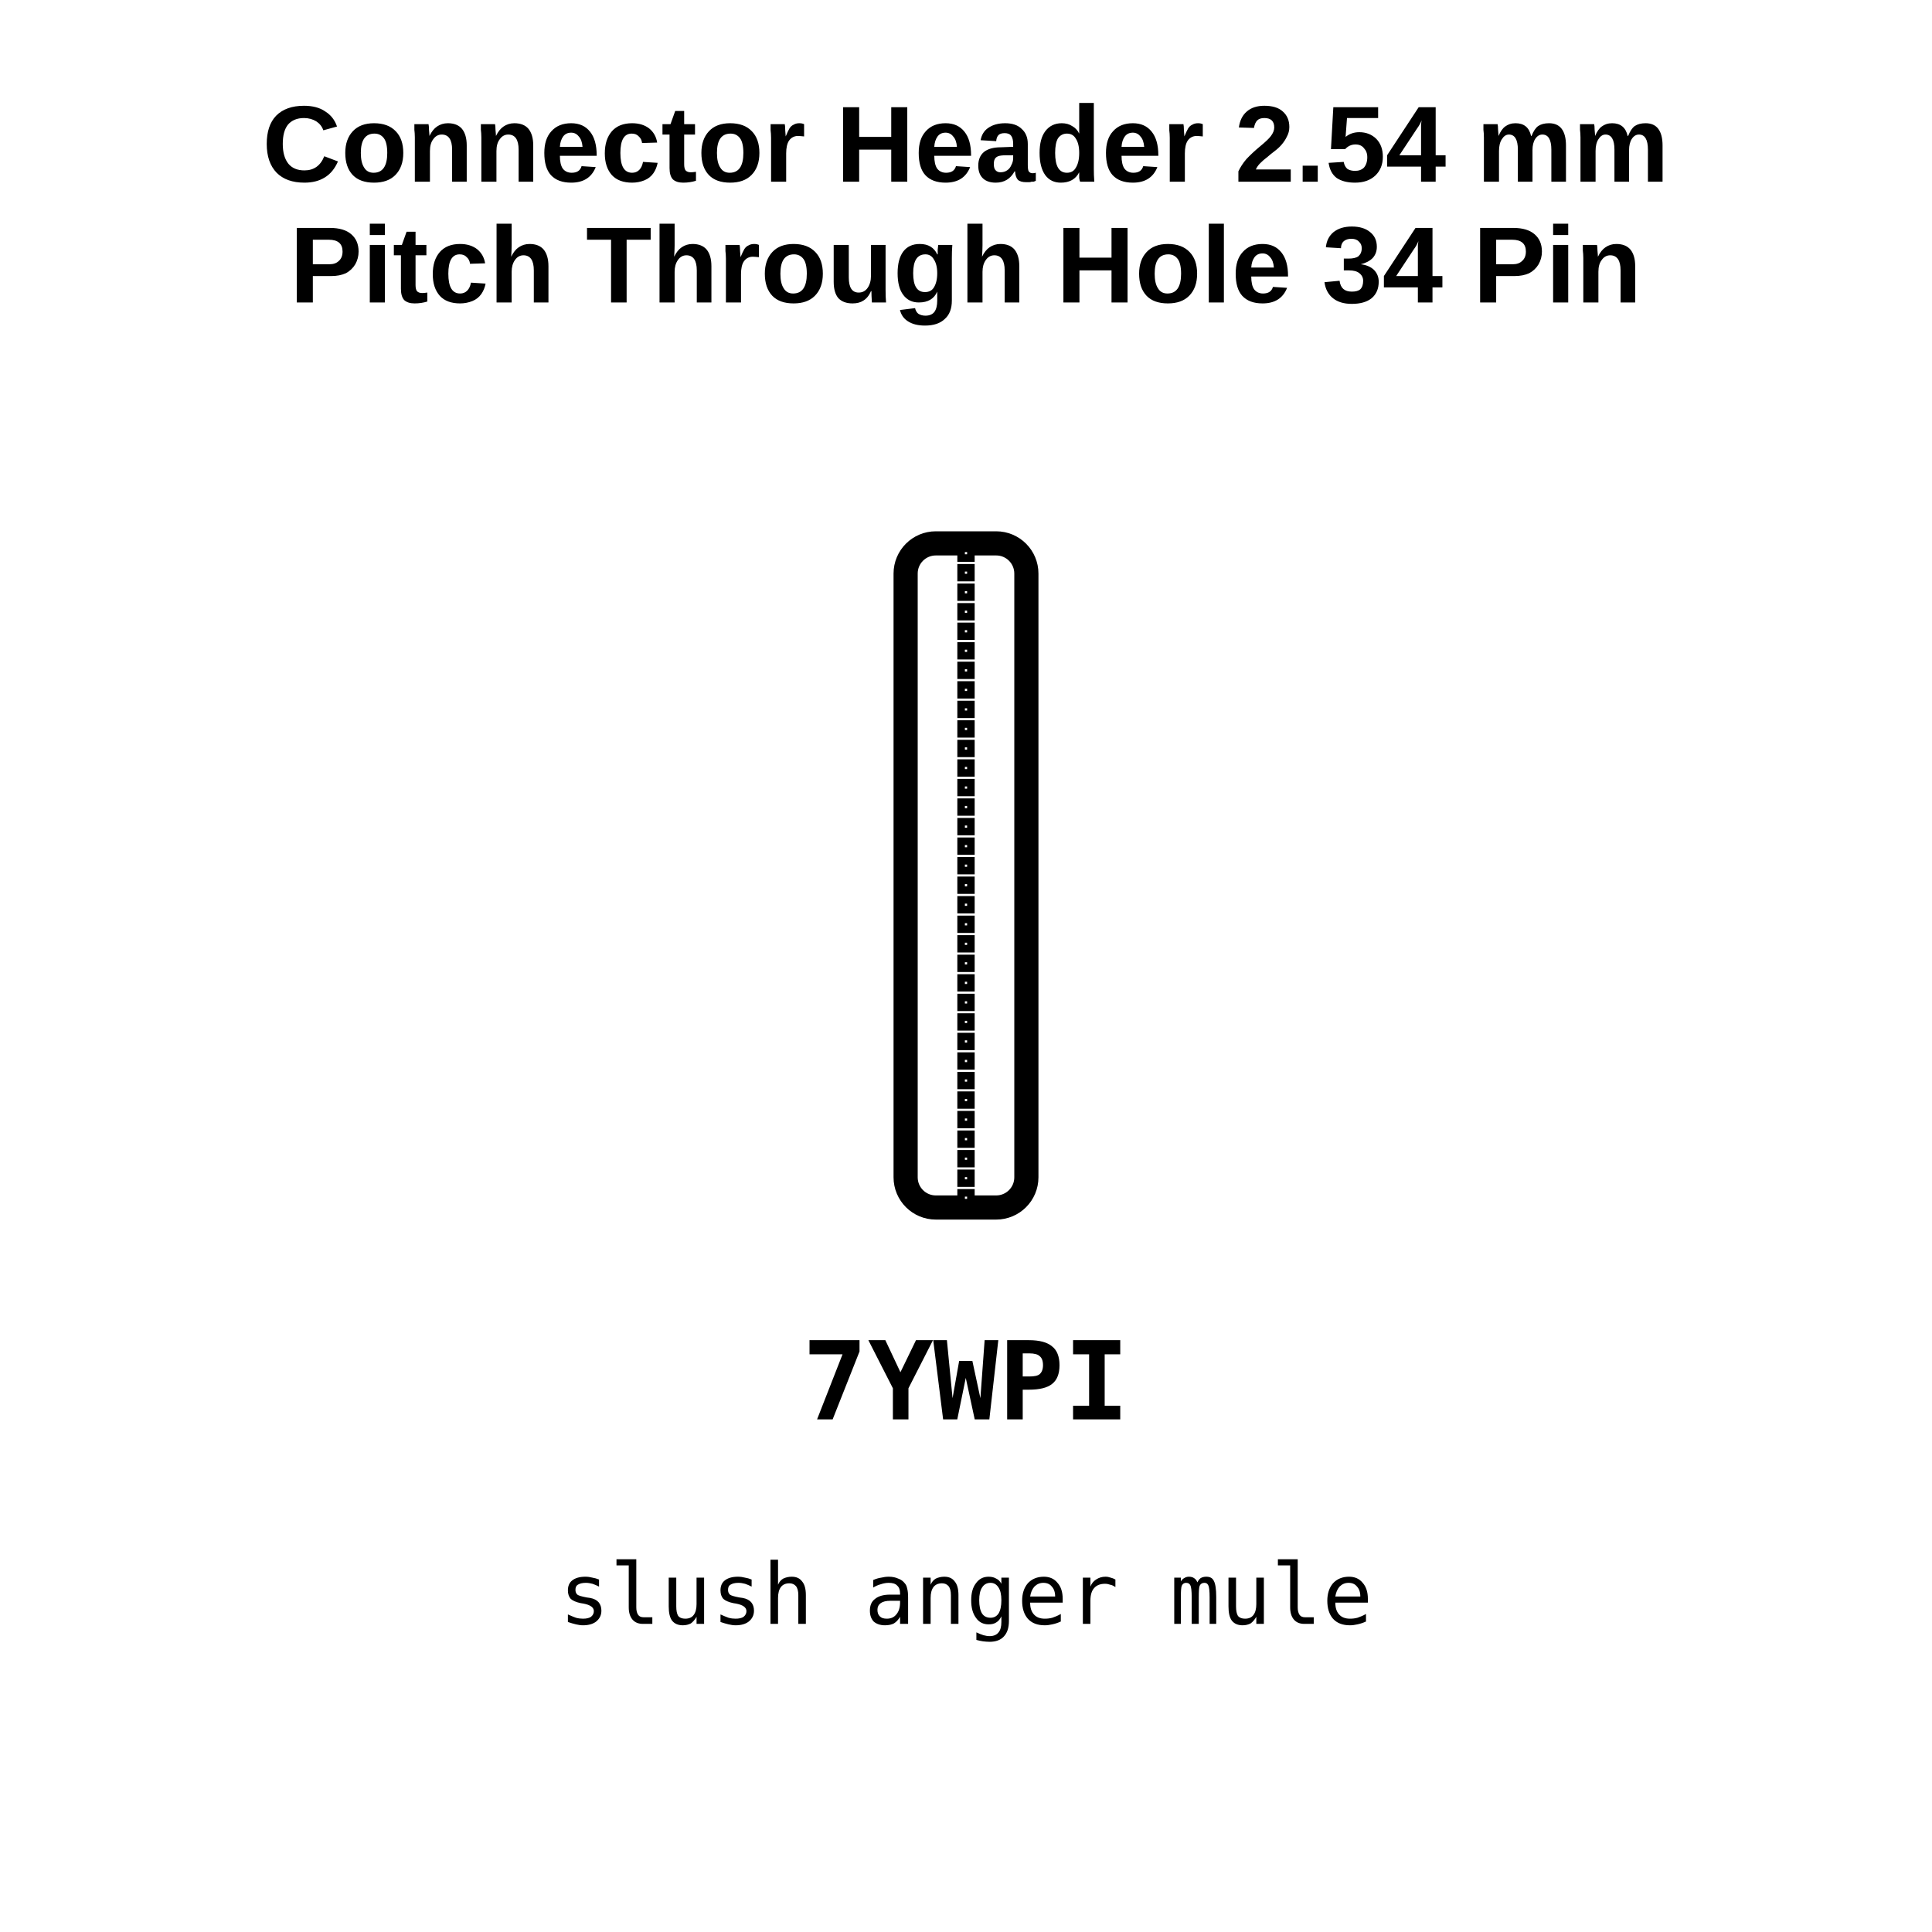
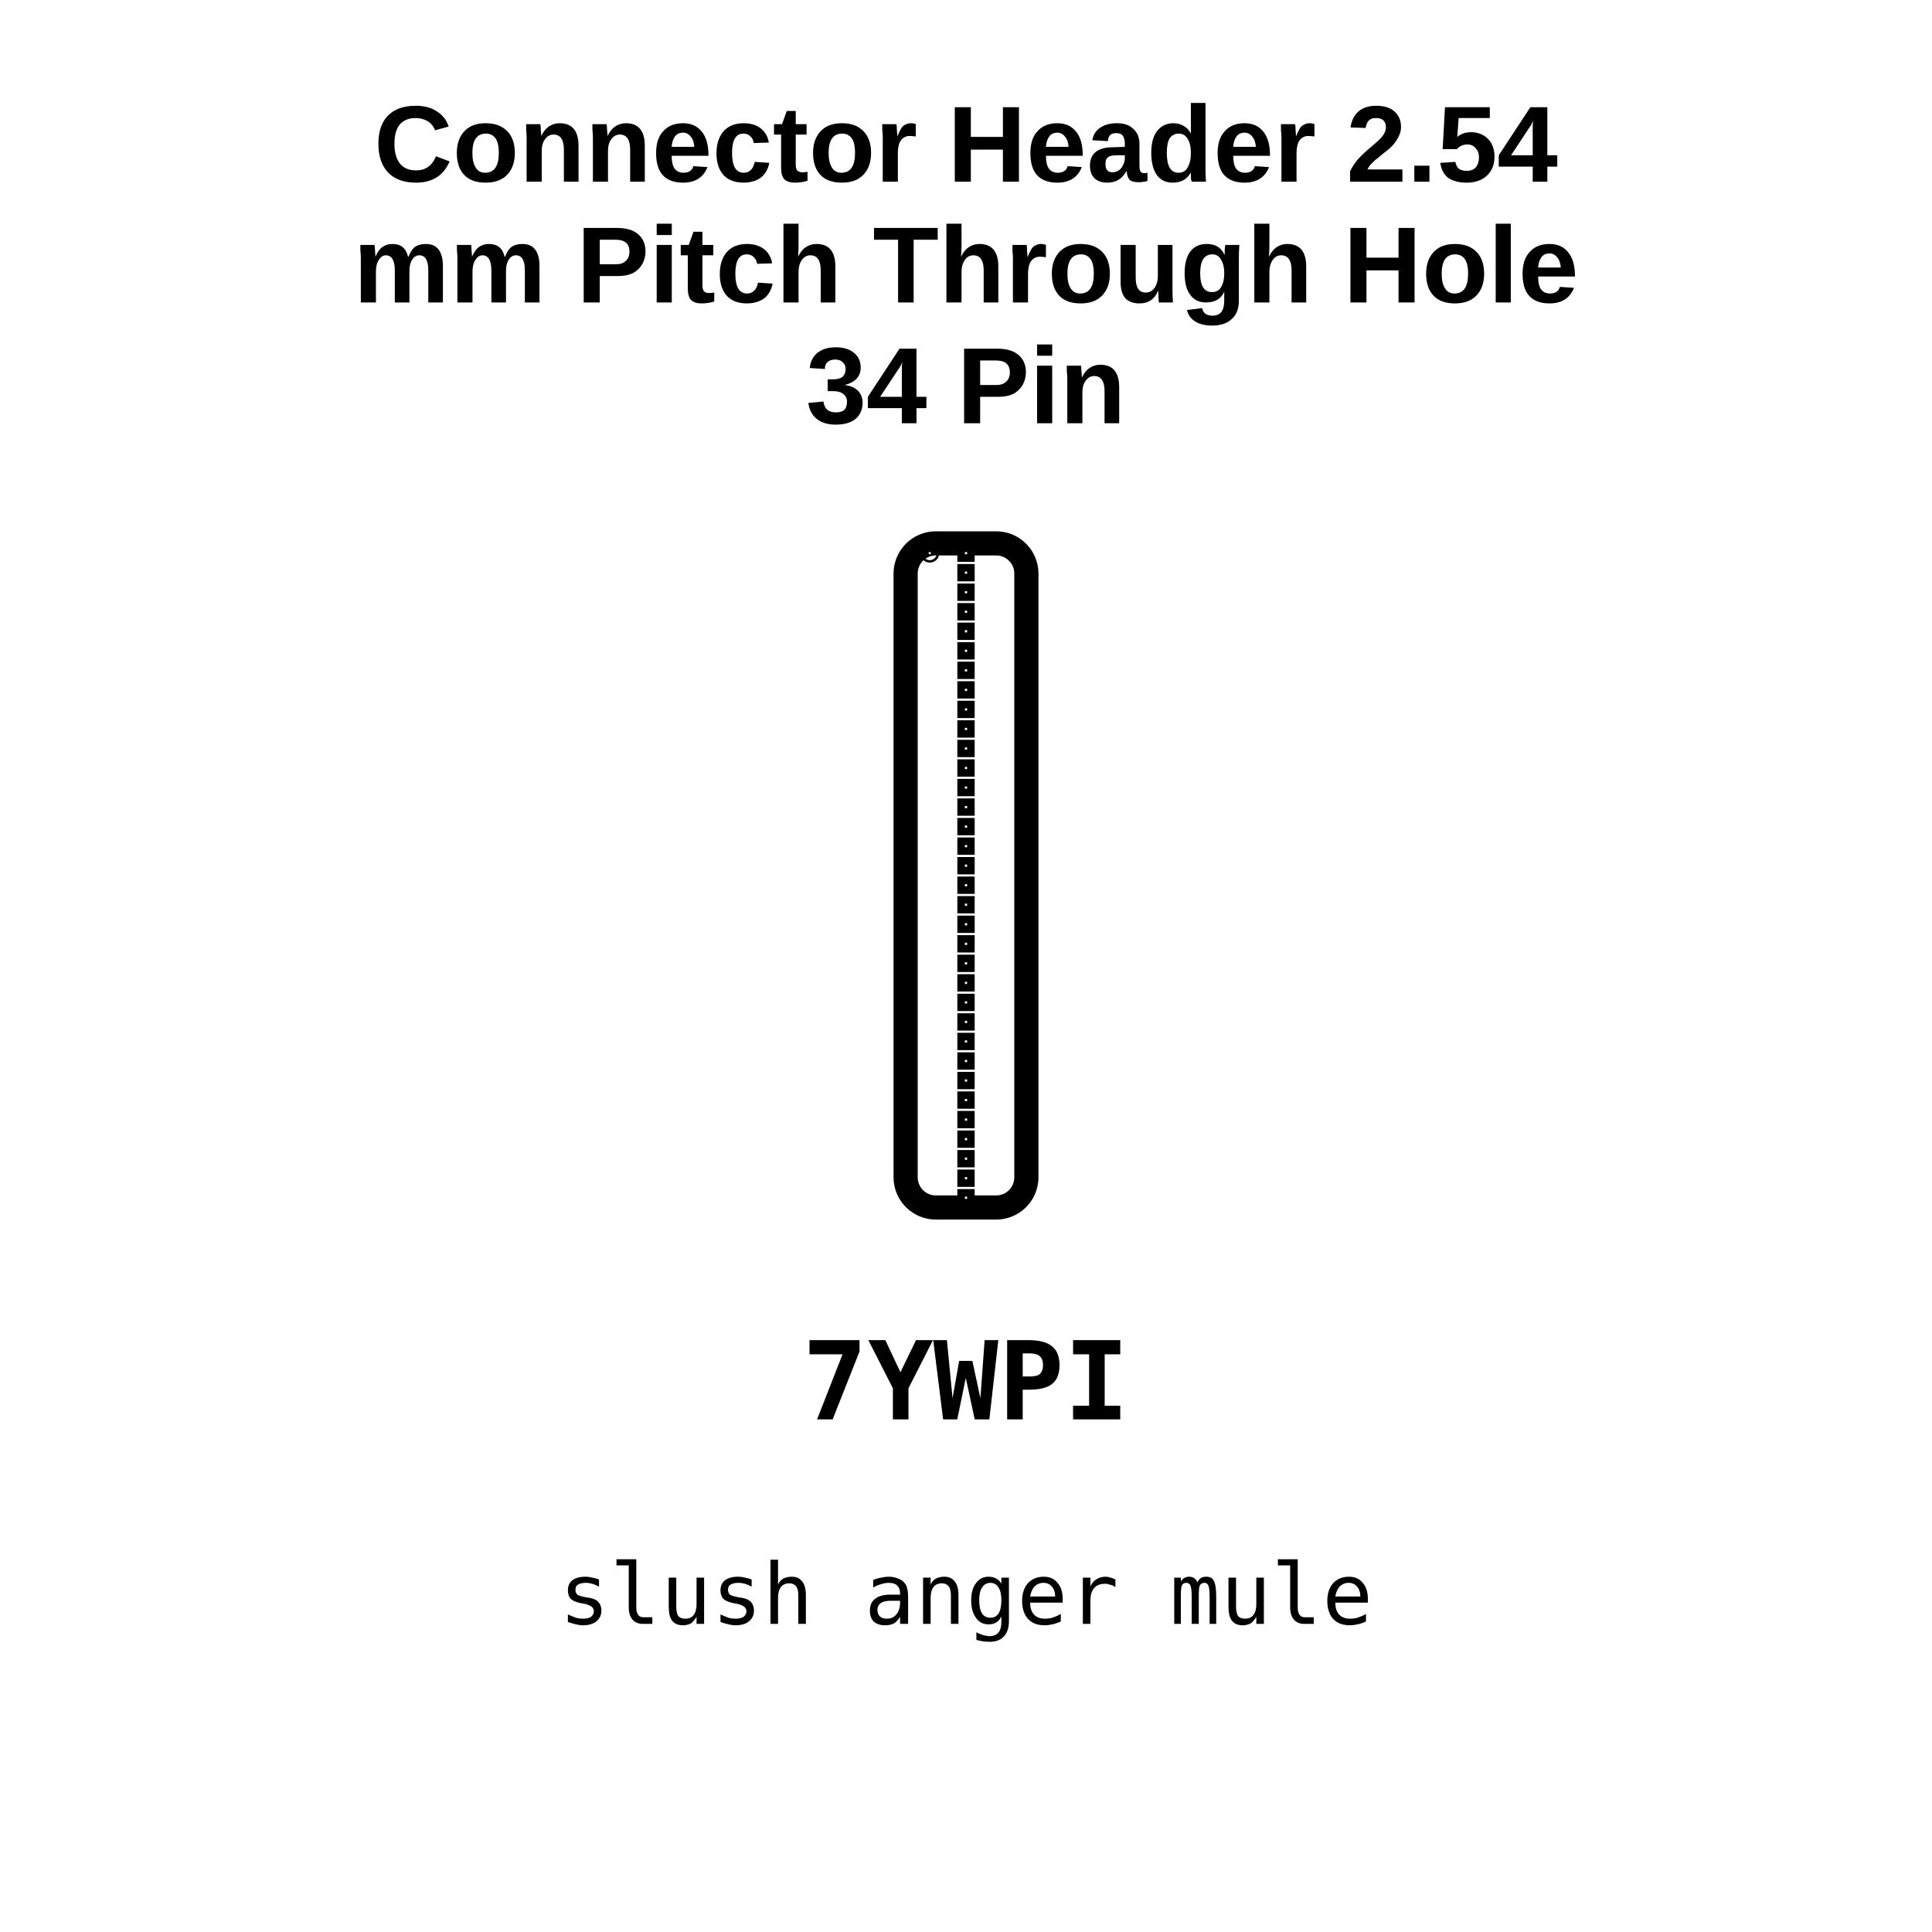
<svg xmlns="http://www.w3.org/2000/svg" width="64mm" height="64mm" viewBox="0 0 64 64">
  <rect x="0" y="0" width="64" height="64" fill="#FFFFFF" stroke="none" />
-   <text x="32" y="5" font-family="Arial, sans-serif" font-size="3.6" font-weight="bold" text-anchor="middle" dominant-baseline="middle" fill="#000000">Connector Header 2.54 mm</text>
-   <text x="32" y="9" font-family="Arial, sans-serif" font-size="3.6" font-weight="bold" text-anchor="middle" dominant-baseline="middle" fill="#000000">Pitch Through Hole 34 Pin</text>
+   <text x="32" y="5" font-family="Arial, sans-serif" font-size="3.6" font-weight="bold" text-anchor="middle" dominant-baseline="middle" fill="#000000">Connector Header 2.54</text>
+   <text x="32" y="9" font-family="Arial, sans-serif" font-size="3.6" font-weight="bold" text-anchor="middle" dominant-baseline="middle" fill="#000000">mm Pitch Through Hole</text>
+   <text x="32" y="13" font-family="Arial, sans-serif" font-size="3.6" font-weight="bold" text-anchor="middle" dominant-baseline="middle" fill="#000000">34 Pin</text>
  <rect x="30" y="18" width="4" height="22" rx="1" ry="1" fill="#FFFFFF" stroke="#000000" stroke-width="0.8" />
  <rect x="31.838" y="18.162" width="0.324" height="0.324" fill="#FFFFFF" stroke="#000000" stroke-width="0.25" />
  <rect x="31.838" y="18.809" width="0.324" height="0.324" fill="#FFFFFF" stroke="#000000" stroke-width="0.25" />
  <rect x="31.838" y="19.456" width="0.324" height="0.324" fill="#FFFFFF" stroke="#000000" stroke-width="0.25" />
  <rect x="31.838" y="20.103" width="0.324" height="0.324" fill="#FFFFFF" stroke="#000000" stroke-width="0.25" />
  <rect x="31.838" y="20.75" width="0.324" height="0.324" fill="#FFFFFF" stroke="#000000" stroke-width="0.25" />
  <rect x="31.838" y="21.397" width="0.324" height="0.324" fill="#FFFFFF" stroke="#000000" stroke-width="0.25" />
  <rect x="31.838" y="22.044" width="0.324" height="0.324" fill="#FFFFFF" stroke="#000000" stroke-width="0.25" />
  <rect x="31.838" y="22.691" width="0.324" height="0.324" fill="#FFFFFF" stroke="#000000" stroke-width="0.25" />
  <rect x="31.838" y="23.338" width="0.324" height="0.324" fill="#FFFFFF" stroke="#000000" stroke-width="0.25" />
  <rect x="31.838" y="23.985" width="0.324" height="0.324" fill="#FFFFFF" stroke="#000000" stroke-width="0.25" />
  <rect x="31.838" y="24.632" width="0.324" height="0.324" fill="#FFFFFF" stroke="#000000" stroke-width="0.25" />
  <rect x="31.838" y="25.279" width="0.324" height="0.324" fill="#FFFFFF" stroke="#000000" stroke-width="0.25" />
  <rect x="31.838" y="25.927" width="0.324" height="0.324" fill="#FFFFFF" stroke="#000000" stroke-width="0.25" />
  <rect x="31.838" y="26.573" width="0.324" height="0.324" fill="#FFFFFF" stroke="#000000" stroke-width="0.25" />
  <rect x="31.838" y="27.221" width="0.324" height="0.324" fill="#FFFFFF" stroke="#000000" stroke-width="0.25" />
  <rect x="31.838" y="27.868" width="0.324" height="0.324" fill="#FFFFFF" stroke="#000000" stroke-width="0.25" />
  <rect x="31.838" y="28.515" width="0.324" height="0.324" fill="#FFFFFF" stroke="#000000" stroke-width="0.25" />
  <rect x="31.838" y="29.162" width="0.324" height="0.324" fill="#FFFFFF" stroke="#000000" stroke-width="0.25" />
  <rect x="31.838" y="29.809" width="0.324" height="0.324" fill="#FFFFFF" stroke="#000000" stroke-width="0.25" />
  <rect x="31.838" y="30.456" width="0.324" height="0.324" fill="#FFFFFF" stroke="#000000" stroke-width="0.25" />
  <rect x="31.838" y="31.103" width="0.324" height="0.324" fill="#FFFFFF" stroke="#000000" stroke-width="0.25" />
  <rect x="31.838" y="31.75" width="0.324" height="0.324" fill="#FFFFFF" stroke="#000000" stroke-width="0.25" />
  <rect x="31.838" y="32.397" width="0.324" height="0.324" fill="#FFFFFF" stroke="#000000" stroke-width="0.25" />
  <rect x="31.838" y="33.044" width="0.324" height="0.324" fill="#FFFFFF" stroke="#000000" stroke-width="0.25" />
  <rect x="31.838" y="33.691" width="0.324" height="0.324" fill="#FFFFFF" stroke="#000000" stroke-width="0.25" />
  <rect x="31.838" y="34.338" width="0.324" height="0.324" fill="#FFFFFF" stroke="#000000" stroke-width="0.25" />
  <rect x="31.838" y="34.985" width="0.324" height="0.324" fill="#FFFFFF" stroke="#000000" stroke-width="0.25" />
  <rect x="31.838" y="35.632" width="0.324" height="0.324" fill="#FFFFFF" stroke="#000000" stroke-width="0.25" />
  <rect x="31.838" y="36.279" width="0.324" height="0.324" fill="#FFFFFF" stroke="#000000" stroke-width="0.25" />
  <rect x="31.838" y="36.926" width="0.324" height="0.324" fill="#FFFFFF" stroke="#000000" stroke-width="0.25" />
  <rect x="31.838" y="37.574" width="0.324" height="0.324" fill="#FFFFFF" stroke="#000000" stroke-width="0.25" />
  <rect x="31.838" y="38.221" width="0.324" height="0.324" fill="#FFFFFF" stroke="#000000" stroke-width="0.25" />
  <rect x="31.838" y="38.868" width="0.324" height="0.324" fill="#FFFFFF" stroke="#000000" stroke-width="0.25" />
  <rect x="31.838" y="39.515" width="0.324" height="0.324" fill="#FFFFFF" stroke="#000000" stroke-width="0.25" />
+   <circle cx="30.8" cy="18.323" r="0.039" fill="#FFFFFF" stroke="#000000" stroke-width="0.55" />
  <text x="32" y="46" font-family="Consolas, monospace" font-size="3.6" font-weight="bold" text-anchor="middle" dominant-baseline="middle" fill="#000000">7YWPI</text>
  <text x="32" y="53" font-family="Consolas, monospace" font-size="2.8" text-anchor="middle" dominant-baseline="middle" fill="#000000">slush anger mule</text>
</svg>
